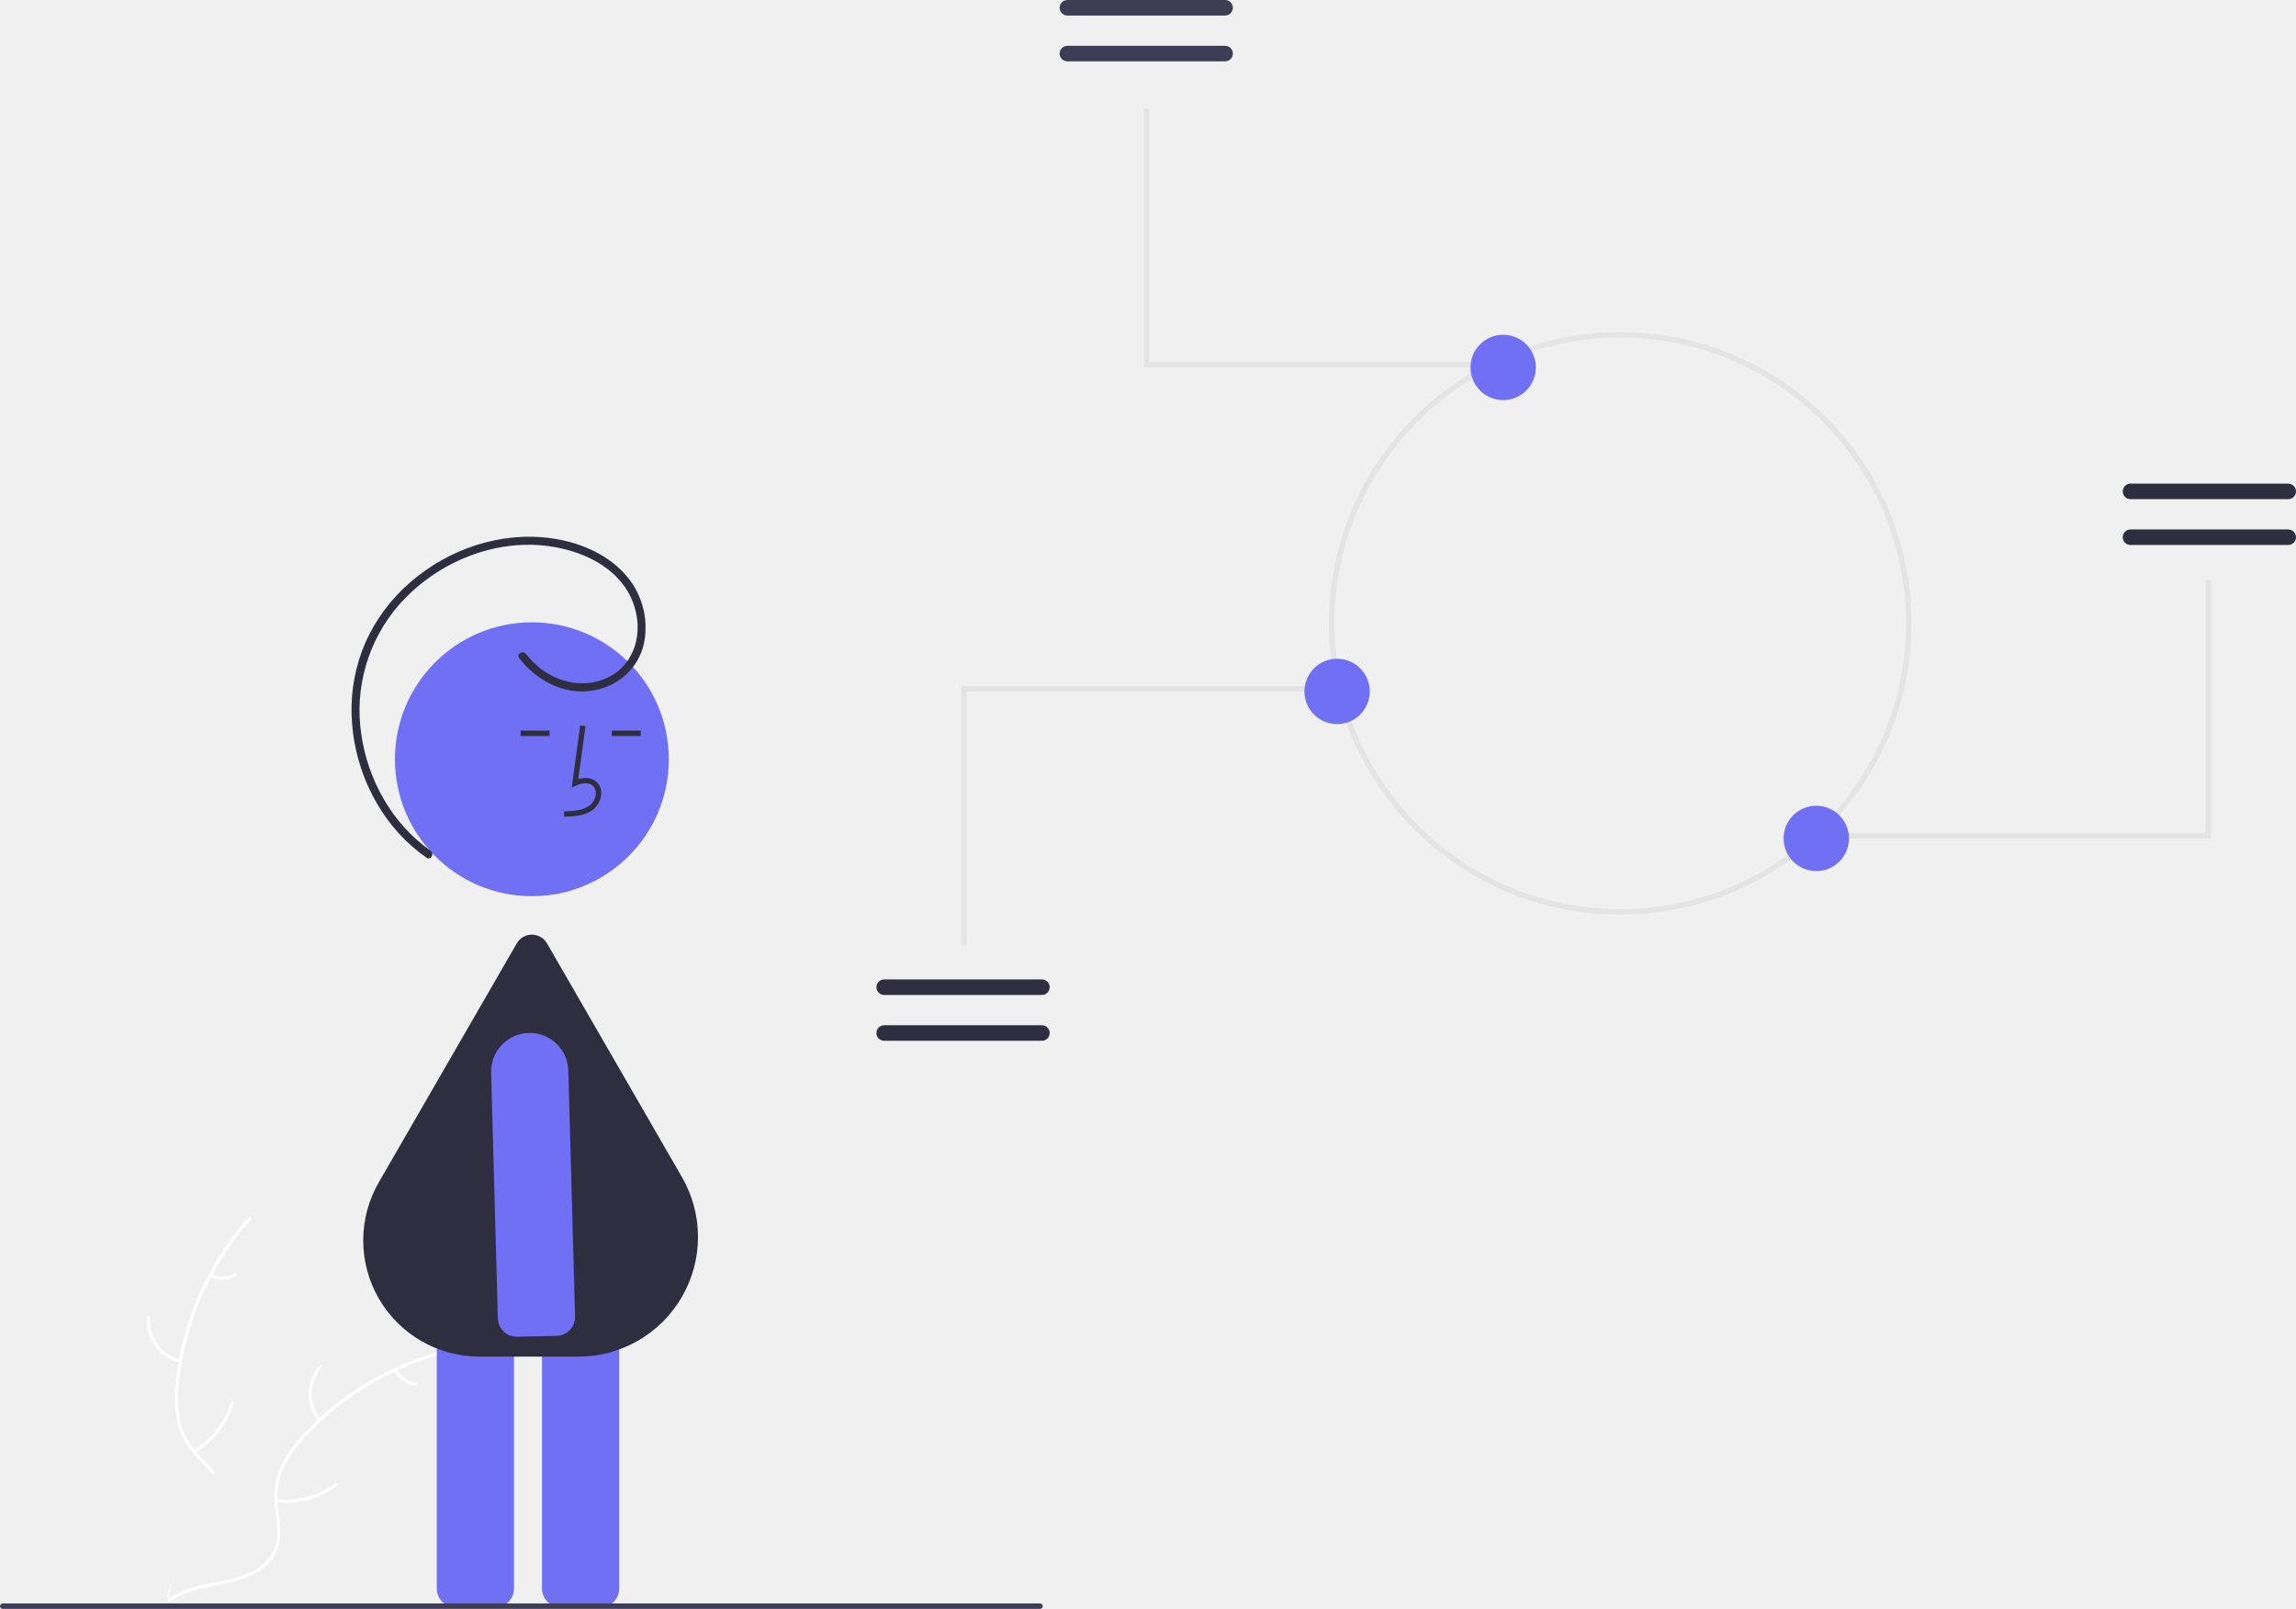
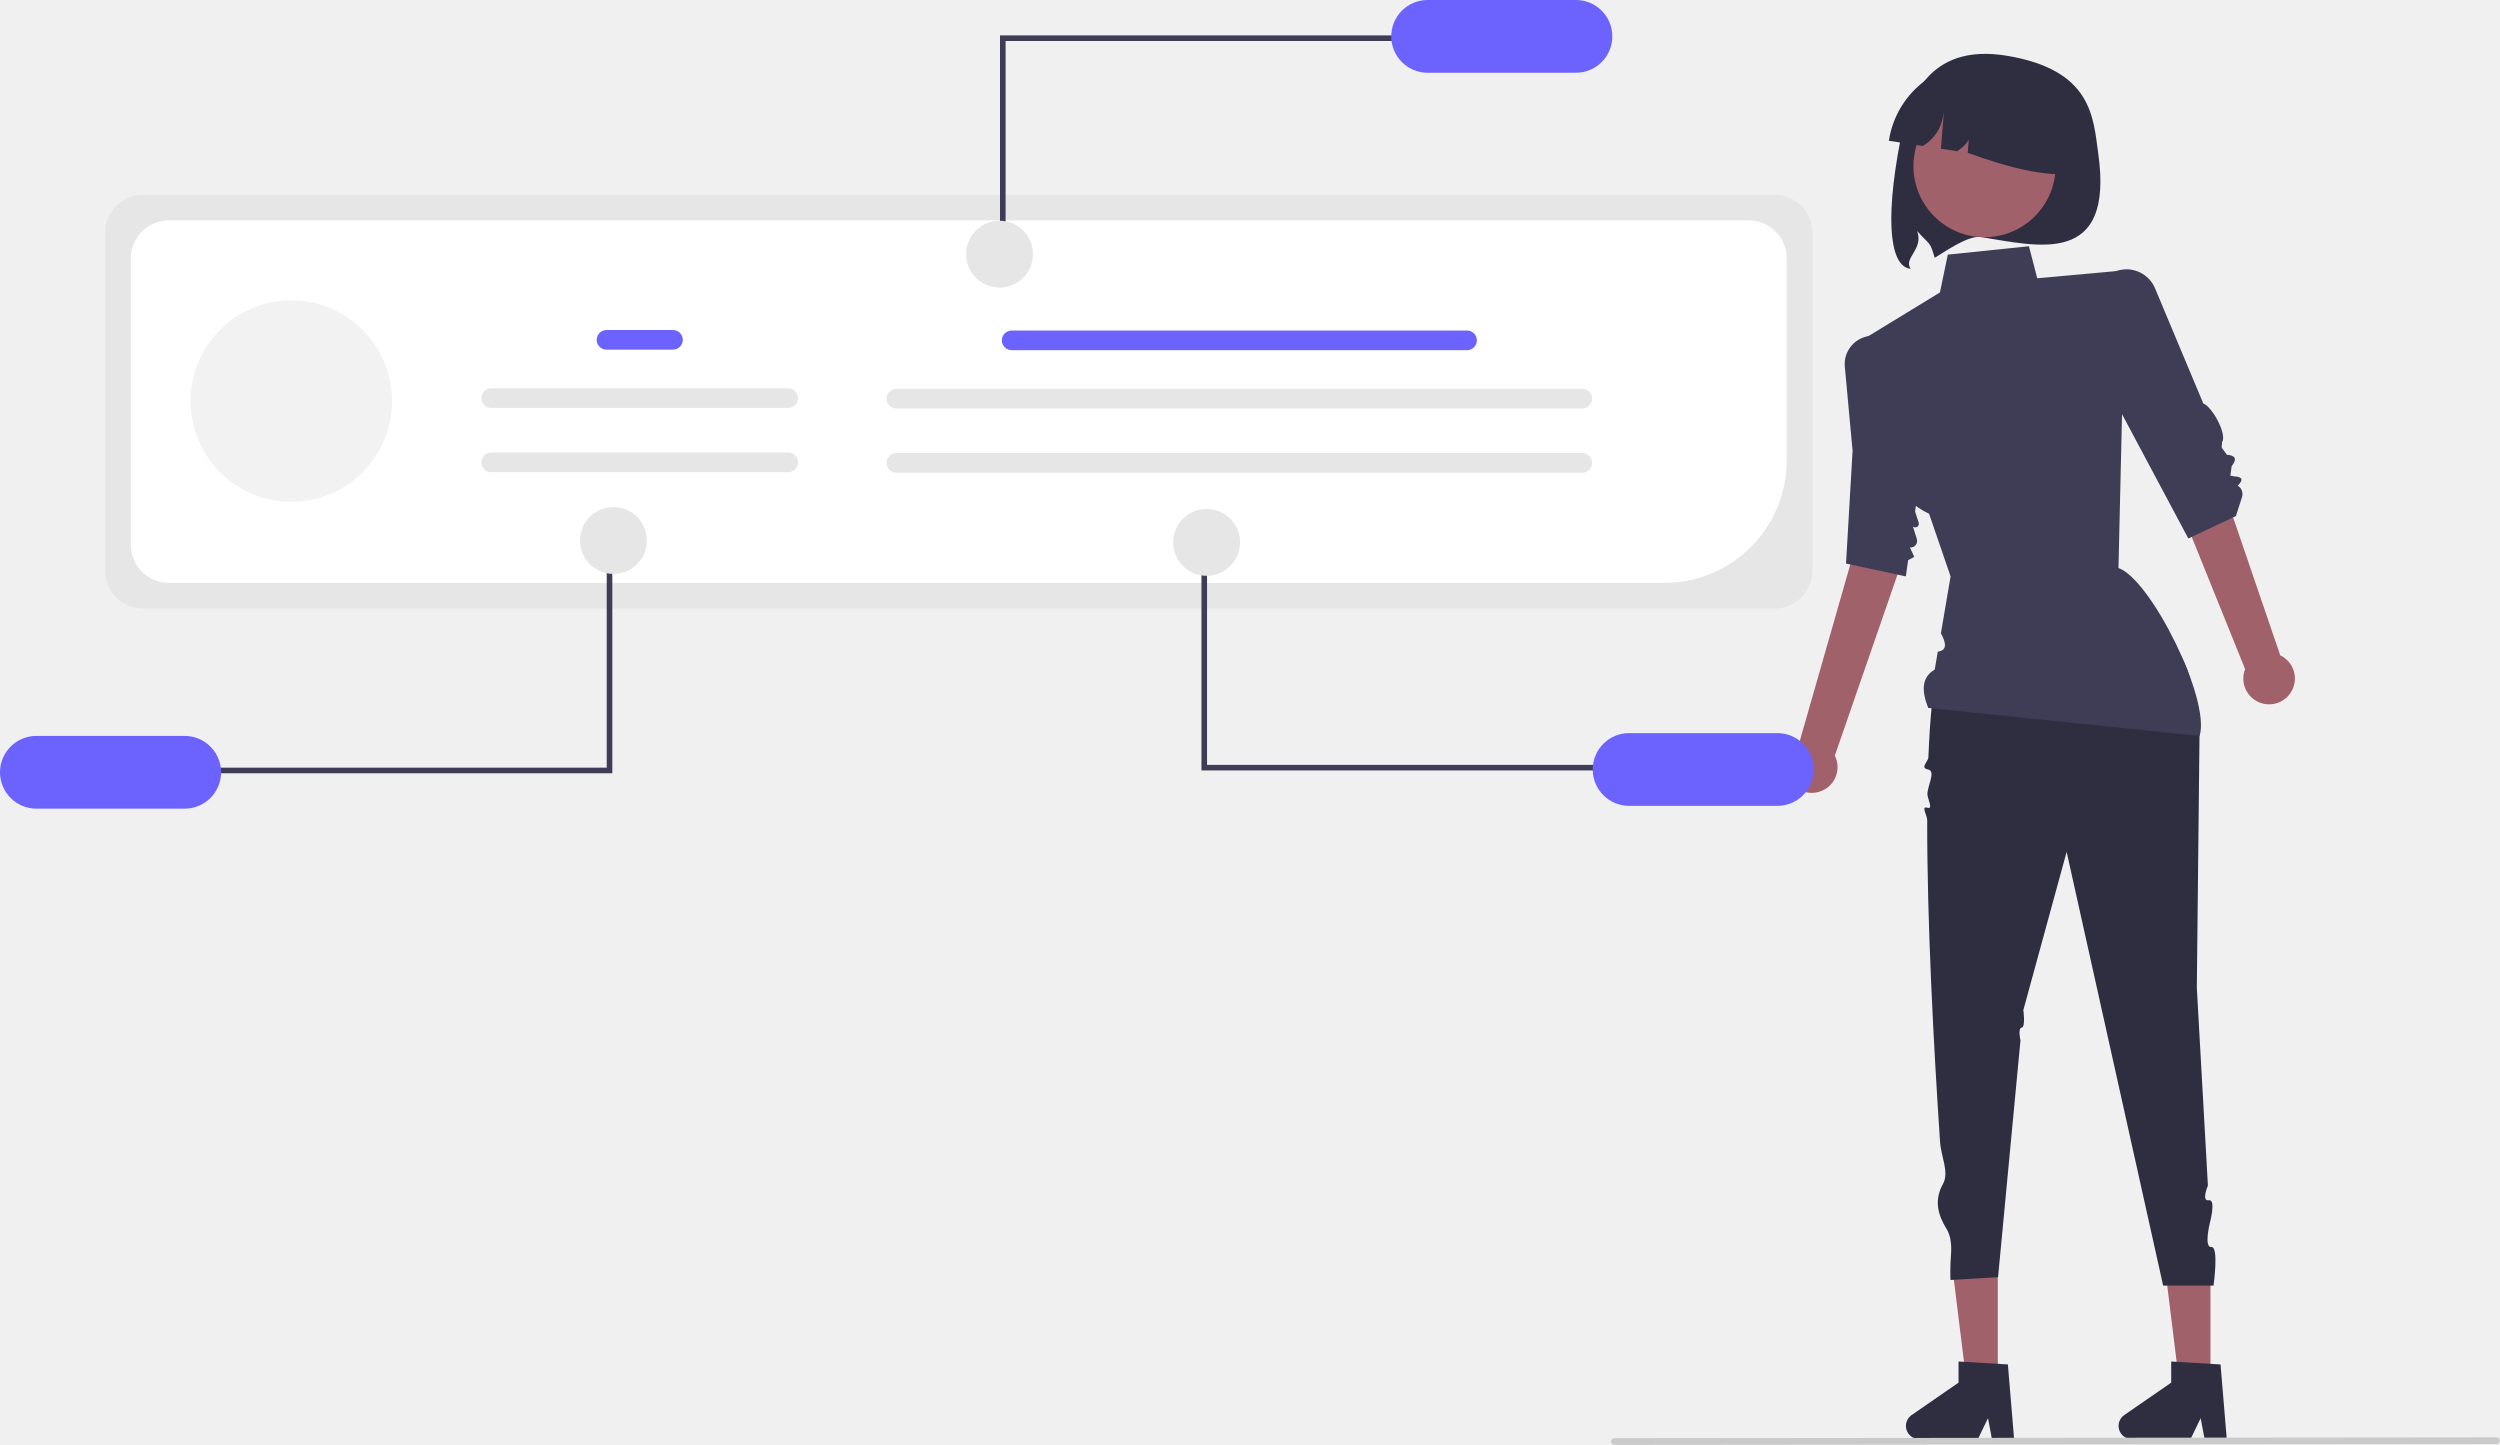
- <svg xmlns="http://www.w3.org/2000/svg" data-name="Layer 1" width="843.317" height="590.961" viewBox="0 0 843.317 590.961">
-   <path d="M224.842,663.775c3.318-26.678,19.851-52.964,45.294-61.646a123.863,123.863,0,0,0,.006,85.04c3.91,10.575,9.359,21.93,5.682,32.589-2.288,6.632-7.886,11.706-14.142,14.879-6.257,3.173-13.202,4.685-20.059,6.167l-1.35,1.116C229.387,717.339,221.524,690.454,224.842,663.775Z" transform="translate(-178.3415 -154.5197)" fill="#f0f0f0" />
-   <path d="M270.389,602.634a105.87,105.87,0,0,0-26.319,59.583,45.591,45.591,0,0,0,.519,14.275,26.149,26.149,0,0,0,6.503,12.128c2.931,3.221,6.303,6.175,8.4,10.052a16.011,16.011,0,0,1,.782,13.071c-1.852,5.311-5.501,9.64-9.218,13.749-4.126,4.563-8.484,9.236-10.238,15.285-.213.733-1.337.36-1.125-.371,3.052-10.524,13.268-16.502,18.14-25.981,2.273-4.423,3.228-9.558,1.096-14.227-1.864-4.083-5.338-7.133-8.334-10.368A27.903,27.903,0,0,1,243.794,678.21a42.148,42.148,0,0,1-1.066-14.203,102.713,102.713,0,0,1,7.502-31.213,107.747,107.747,0,0,1,19.374-31.048c.507-.567,1.287.325.784.889Z" transform="translate(-178.3415 -154.5197)" fill="#fff" />
-   <path d="M244.388,655.047a15.884,15.884,0,0,1-12.091-16.639c.06-.76,1.244-.702,1.184.059a14.708,14.708,0,0,0,11.279,15.455c.742.176.366,1.3-.371,1.125Z" transform="translate(-178.3415 -154.5197)" fill="#fff" />
-   <path d="M249.39,687.184a30.615,30.615,0,0,0,13.671-17.632c.215-.732,1.34-.36,1.125.371a31.844,31.844,0,0,1-14.264,18.319c-.657.39-1.186-.671-.533-1.058Z" transform="translate(-178.3415 -154.5197)" fill="#fff" />
-   <path d="M255.97,622.538a8.991,8.991,0,0,0,8.52-.433c.652-.398,1.18.663.533,1.058a10.075,10.075,0,0,1-9.425.499.612.612,0,0,1-.377-.748.595.595,0,0,1,.748-.377Z" transform="translate(-178.3415 -154.5197)" fill="#fff" />
-   <path d="M347.69,649.78c-.4.26-.8.52-1.2.79a118.407,118.407,0,0,0-15.14,11.82c-.37.33-.74.67-1.1,1.01a124.827,124.827,0,0,0-27.11,37.11,121.223,121.223,0,0,0-6.64,17.18c-2.45,8.13-4.46,17.14-9.31,23.79a20.796,20.796,0,0,1-1.62,2H241.739c-.1-.05-.2-.09-.3-.14l-1.75.08c.07-.31.15-.63.22-.94.04-.18.09-.36.13-.54.03-.12.06-.24.08-.35.01-.04.02-.08.03-.11.02-.11.05-.21.07-.31q.66-2.685,1.36-5.37c0-.01,0-.01.01-.02,3.59-13.63,8.35-27.08,15-39.38.2-.37.4-.75.62-1.12a115.674,115.674,0,0,1,10.39-15.76,102.264,102.264,0,0,1,6.81-7.79,85.037,85.037,0,0,1,21.28-15.94c15.72-8.3,33.92-11.48,50.72-6.41C346.839,649.51,347.26,649.64,347.69,649.78Z" transform="translate(-178.3415 -154.5197)" fill="#f0f0f0" />
-   <path d="M347.591,650.337a105.87,105.87,0,0,0-56.888,31.728,45.591,45.591,0,0,0-8.181,11.71,26.149,26.149,0,0,0-2.109,13.599c.401,4.336,1.314,8.725.655,13.084a16.011,16.011,0,0,1-7.245,10.907c-4.676,3.126-10.197,4.385-15.638,5.429-6.042,1.159-12.335,2.267-17.377,6.04-.611.457-1.285-.517-.675-.974,8.773-6.566,20.529-5.188,30.126-9.823,4.478-2.163,8.332-5.688,9.441-10.699.97-4.382.033-8.909-.412-13.296a27.902,27.902,0,0,1,1.567-13.374,42.148,42.148,0,0,1,7.7-11.981,102.712,102.712,0,0,1,24.782-20.406A107.747,107.747,0,0,1,347.5,649.155c.746-.148.832,1.035.091,1.182Z" transform="translate(-178.3415 -154.5197)" fill="#fff" />
-   <path d="M295.275,676.532a15.884,15.884,0,0,1,.364-20.565c.506-.57,1.416.189.91.76a14.708,14.708,0,0,0-.299,19.13c.486.587-.491,1.259-.974.675Z" transform="translate(-178.3415 -154.5197)" fill="#fff" />
-   <path d="M279.92,705.202a30.615,30.615,0,0,0,21.531-5.847c.613-.455,1.286.52.675.974a31.844,31.844,0,0,1-22.418,6.039c-.759-.084-.543-1.25.212-1.166Z" transform="translate(-178.3415 -154.5197)" fill="#fff" />
-   <path d="M324.095,657.547a8.991,8.991,0,0,0,7.064,4.785c.76.075.543,1.24-.212,1.166a10.075,10.075,0,0,1-7.826-5.276.612.612,0,0,1,.15-.824.595.595,0,0,1,.824.15Z" transform="translate(-178.3415 -154.5197)" fill="#fff" />
-   <polygon points="812.114 307.961 671.114 307.961 671.114 305.961 810.114 305.961 810.114 212.961 812.114 212.961 812.114 307.961" fill="#e4e4e4" />
-   <polygon points="355.114 346.961 353.114 346.961 353.114 251.961 494.114 251.961 494.114 253.961 355.114 253.961 355.114 346.961" fill="#e4e4e4" />
-   <polygon points="561.114 134.961 420.114 134.961 420.114 39.961 422.114 39.961 422.114 132.961 561.114 132.961 561.114 134.961" fill="#e4e4e4" />
-   <path id="a6516cba-8069-4f45-b641-c1f90dba684f-172" data-name="Path 680" d="M570.399,154.52a2.855,2.855,0,0,0,0,5.71h57.919a2.855,2.855,0,0,0,0-5.71Z" transform="translate(-178.3415 -154.5197)" fill="#3f3d56" />
-   <path id="a2f9acfe-22a3-4ed4-9cf2-7606b61419d8-173" data-name="Path 681" d="M570.399,171.342a2.855,2.855,0,0,0,0,5.71h57.919a2.855,2.855,0,0,0,0-5.71Z" transform="translate(-178.3415 -154.5197)" fill="#3f3d56" />
-   <path id="ec202844-6974-4039-9753-1a4628c4214d-174" data-name="Path 683" d="M1018.803,354.694a2.855,2.855,0,0,0,0-5.71H960.878a2.855,2.855,0,1,0,0,5.71Z" transform="translate(-178.3415 -154.5197)" fill="#2f2e41" />
-   <path id="e7621fd2-cc0e-4ef1-8ca7-425f7b24c113-175" data-name="Path 684" d="M1018.803,337.87a2.855,2.855,0,0,0,0-5.71H960.878a2.855,2.855,0,1,0,0,5.71Z" transform="translate(-178.3415 -154.5197)" fill="#2f2e41" />
-   <path d="M773.456,490.48a107,107,0,1,1,107-107A107.121,107.121,0,0,1,773.456,490.48Zm0-212a105,105,0,1,0,105,105A105.119,105.119,0,0,0,773.456,278.48Z" transform="translate(-178.3415 -154.5197)" fill="#e4e4e4" />
-   <circle cx="552.114" cy="134.961" r="12" fill="#7070f5" />
-   <circle cx="491.114" cy="253.961" r="12" fill="#7070f5" />
-   <circle cx="667.114" cy="307.961" r="12" fill="#7070f5" />
-   <path id="bc1eae62-5e4d-4f76-aab9-42af61f239ce-176" data-name="Path 683" d="M503.108,514.267a2.855,2.855,0,1,0,0,5.71h57.925a2.855,2.855,0,0,0,0-5.71Z" transform="translate(-178.3415 -154.5197)" fill="#2f2e41" />
-   <path id="ace38b77-7629-49a8-ba58-07c8d3bba8b5-177" data-name="Path 684" d="M503.108,531.09a2.855,2.855,0,1,0,0,5.71h57.925a2.855,2.855,0,0,0,0-5.71Z" transform="translate(-178.3415 -154.5197)" fill="#2f2e41" />
-   <path d="M360.233,744.912H345.678a6.911,6.911,0,0,1-6.903-6.903V616.701a6.911,6.911,0,0,1,6.903-6.903h14.555a6.911,6.911,0,0,1,6.903,6.903V738.01A6.911,6.911,0,0,1,360.233,744.912Z" transform="translate(-178.3415 -154.5197)" fill="#7070f5" />
-   <path d="M398.882,744.912H384.327a6.911,6.911,0,0,1-6.903-6.903V616.701a6.911,6.911,0,0,1,6.903-6.903h14.555a6.911,6.911,0,0,1,6.903,6.903V738.01A6.911,6.911,0,0,1,398.882,744.912Z" transform="translate(-178.3415 -154.5197)" fill="#7070f5" />
-   <circle cx="195.359" cy="278.881" r="50.293" fill="#7070f5" />
-   <path d="M390.772,652.815h-36.181a42.677,42.677,0,0,1-37.039-64.154l50.598-87.638a6.41,6.41,0,0,1,11.102,0l49.579,85.873A43.946,43.946,0,0,1,390.772,652.815Z" transform="translate(-178.3415 -154.5197)" fill="#2f2e41" />
-   <path d="M385.571,454.513c3.26-.091,7.317-.204,10.443-2.487a8.02,8.02,0,0,0,3.156-5.989,5.395,5.395,0,0,0-1.835-4.431c-1.633-1.38-4.017-1.703-6.586-.948l2.662-19.452-1.954-.268-3.129,22.868,1.632-.749c1.892-.868,4.489-1.309,6.102.054a3.466,3.466,0,0,1,1.137,2.855,6.062,6.062,0,0,1-2.348,4.465c-2.432,1.777-5.667,2.006-9.335,2.109Z" transform="translate(-178.3415 -154.5197)" fill="#2f2e41" />
-   <rect x="224.733" y="268.364" width="10.622" height="1.972" fill="#2f2e41" />
-   <rect x="191.205" y="268.364" width="10.622" height="1.972" fill="#2f2e41" />
-   <path d="M361.871,641.566a6.844,6.844,0,0,1-.661-2.811l-2.479-90.337a14.18,14.18,0,0,1,28.354-.616l2.479,90.337a6.91,6.91,0,0,1-6.751,7.051l-14.551.316a6.919,6.919,0,0,1-6.39-3.94Z" transform="translate(-178.3415 -154.5197)" fill="#7070f5" />
-   <path d="M369.034,396.224c6.11,7.991,15.811,13.352,26.063,12.082,9.763-1.209,17.817-8.013,19.838-17.756a29.258,29.258,0,0,0-7.689-25.827c-6.91-7.268-16.8-11.178-26.589-12.518-18.544-2.54-37.589,3.992-51.609,16.175a63.221,63.221,0,0,0-16.461,22.065A61.853,61.853,0,0,0,307.484,417.146c.539,18.12,8.476,36.206,22.171,48.223a62.5,62.5,0,0,0,5.333,4.177c1.562,1.096,3.042-1.468,1.493-2.554-14.025-9.839-22.971-25.847-25.426-42.668a59.093,59.093,0,0,1,13.858-47.669c11.325-12.877,27.93-21.246,45.128-21.996,17.306-.755,38.932,6.971,42.17,26.235,1.451,8.634-1.776,17.71-9.688,22.033-8.471,4.628-18.859,2.724-26.139-3.254a30.026,30.026,0,0,1-4.795-4.941c-1.141-1.492-3.712-.02-2.554,1.493Z" transform="translate(-178.3415 -154.5197)" fill="#2f2e41" />
-   <path d="M560.342,745.48h-381a1,1,0,1,1,0-2h381a1,1,0,0,1,0,2Z" transform="translate(-178.3415 -154.5197)" fill="#3f3d56" />
+ <svg xmlns="http://www.w3.org/2000/svg" data-name="Layer 1" width="893.458" height="516.372" viewBox="0 0 893.458 516.372">
+   <path d="M902.803,246.369c5.76,40.743-21.78,33.068-41.865,29.918-4.786-.752-13.556,5.683-16.581,7.402-1.698-6.034-1.798-4.521-6.277-9.565,2.415,6.638-5.014,9.595-2.308,13.475-6.723-.478-9.697-14.792-3.664-46.004,2.655-13.734,9.577-34.783,37.918-30.132C900.731,216.506,900.999,233.612,902.803,246.369Z" transform="translate(-152.9292 -191.556)" fill="#2f2e41" />
+   <circle cx="709.232" cy="59.375" r="25.401" fill="#a0616a" />
+   <path d="M827.973,241.867v0l12.167,1.859c5.366-3.361,7.41-8.348,7.665-14.21l-1.224,15.194,5.816.889c3.796-2.532,5.492-5.275,4.471-8.289l-.714,8.863c15.501,5.585,30.527,9.704,43.212,6.604l0,0a32.944,32.944,0,0,0-27.589-37.542l-6.263-.957A32.944,32.944,0,0,0,827.973,241.867Z" transform="translate(-152.9292 -191.556)" fill="#2f2e41" />
+   <path d="M787.051,409.058H204.116a13.625,13.625,0,0,1-13.609-13.609V274.726a13.625,13.625,0,0,1,13.609-13.609H787.051a13.625,13.625,0,0,1,13.609,13.609V395.449A13.625,13.625,0,0,1,787.051,409.058Z" transform="translate(-152.9292 -191.556)" fill="#e6e6e6" />
+   <path d="M747.707,399.878H213.297a13.625,13.625,0,0,1-13.609-13.609V283.913a13.625,13.625,0,0,1,13.609-13.609H777.872a13.625,13.625,0,0,1,13.609,13.609v72.192A43.823,43.823,0,0,1,747.707,399.878Z" transform="translate(-152.9292 -191.556)" fill="#fff" />
+   <path d="M677.229,316.707H514.476a3.51,3.51,0,1,1,0-7.02H677.229a3.51,3.51,0,0,1,0,7.02Z" transform="translate(-152.9292 -191.556)" fill="#6c63ff" />
+   <path d="M718.423,337.54H473.282a3.51,3.51,0,1,1,0-7.02H718.423a3.51,3.51,0,0,1,0,7.02Z" transform="translate(-152.9292 -191.556)" fill="#e6e6e6" />
+   <path d="M718.423,360.495H473.282a3.51,3.51,0,1,1,0-7.02H718.423a3.51,3.51,0,0,1,0,7.02Z" transform="translate(-152.9292 -191.556)" fill="#e6e6e6" />
+   <polygon points="359.383 89.694 357.383 89.694 357.383 12.651 502.04 12.651 502.04 14.651 359.383 14.651 359.383 89.694" fill="#3f3d56" />
+   <path d="M716.142,191.556h-53a13,13,0,0,0,0,26h53a13,13,0,0,0,0-26Z" transform="translate(-152.9292 -191.556)" fill="#6c63ff" />
+   <circle cx="357.223" cy="90.834" r="11.946" fill="#e6e6e6" />
+   <polygon points="789.981 495.189 778.943 495.189 773.69 452.616 789.981 452.616 789.981 495.189" fill="#a0616a" />
+   <path d="M948.736,705.87h-7.916l-1.413-7.473-3.619,7.473H914.795a4.719,4.719,0,0,1-2.682-8.603l16.765-11.579V678.133l17.634,1.053Z" transform="translate(-152.9292 -191.556)" fill="#2f2e41" />
+   <polygon points="713.981 495.189 702.943 495.189 697.69 452.616 713.981 452.616 713.981 495.189" fill="#a0616a" />
+   <path d="M872.736,705.87h-7.916l-1.413-7.473-3.619,7.473H838.795a4.719,4.719,0,0,1-2.682-8.603l16.765-11.579V678.133l17.634,1.053Z" transform="translate(-152.9292 -191.556)" fill="#2f2e41" />
+   <path d="M971.398,439.355a9.157,9.157,0,0,0-3.547-13.586l-26.908-78.753-16.032,8.415,30.385,75.259a9.207,9.207,0,0,0,16.102,8.665Z" transform="translate(-152.9292 -191.556)" fill="#a0616a" />
+   <path d="M803.102,474.512a9.157,9.157,0,0,0,5.56-12.894L835.885,382.973l-17.816-3.226-22.334,78.028a9.207,9.207,0,0,0,7.366,16.737Z" transform="translate(-152.9292 -191.556)" fill="#a0616a" />
+   <path d="M846.036,427.556s70.993-18.125,68-12l0,0S935.955,408.772,939,454l-.964,90.556,3.961,70.696s-2.415,5.755.294,5.251.445,7.94.445,7.94-2.281,8.987.492,8.772S944,651,944,651H926L891.511,496.002,876.036,552.556s.852,6.061-.592,6.252-.431,4.548-.431,4.548l-.542,5.725L867,648l-17,1s-.134-1.732,0-6c.099-3.171,1.075-8.237-1.497-12.412-2.857-4.638-4.515-10.003-1.188-15.913,2.303-4.09-.689-9.724-1.045-15.048-2.246-33.59-4.662-78.417-4.592-115.053.003-1.462-2.282-5.117.02-4.346s.031-3.297.055-4.915c.044-3,3.141-8.231.194-8.772s.093-2.876.148-4.279C842.675,447.447,843.903,435.248,846.036,427.556Z" transform="translate(-152.9292 -191.556)" fill="#2f2e41" />
+   <path d="M878.036,279.556l-29,3-2.81,13.521-27.525,16.812,9.525,25.755s-7.737,26.08,14.131,36.54l7.679,22.372-2.705,15.894-.751,4.412c1.919,3.562,2.256,6.181-1.121,6.584l-1.089,6.401c-4.841,2.802-4.676,7.782-2.334,13.71l97,10c3.99-13.029-17.543-56.049-29-60l1.492-64.272L914,288l-33,3Z" transform="translate(-152.9292 -191.556)" fill="#3f3d56" />
+   <path d="M906.45,289.898l0,0a11.038,11.038,0,0,1,16.646,4.681l17.257,41.184c3.262,1.18,8.626,11.22,6.683,13.793.041,2.72-.902.744,1.733,4.518,3.001.213,3.784,1.476,1.713,4.089l-.446,3.393,1.222.23c3.271.117,3.44,1.336,1.399,3.339h0a3.503,3.503,0,0,1,1.53,4.074L952,376l-17,8-27.964-52.444L902.521,302.561A11.038,11.038,0,0,1,906.45,289.898Z" transform="translate(-152.9292 -191.556)" fill="#3f3d56" />
+   <path d="M828.948,314.021l0,0a10.129,10.129,0,0,0-16.714,8.591c1.346,14.55,2.778,30.032,2.778,30.032l-2.346,40.321,21.37,4.591.825-5.782,2.175-1.218-1.524-3.345h0a2.341,2.341,0,0,0,2.461-3.033l-1.395-4.432h0a1.305,1.305,0,0,0,2.062-1.422l-1.298-3.933,5.671-39.748L830.773,316.101A10.129,10.129,0,0,0,828.948,314.021Z" transform="translate(-152.9292 -191.556)" fill="#3f3d56" />
+   <polygon points="431.383 198.306 429.383 198.306 429.383 275.349 574.04 275.349 574.04 273.349 431.383 273.349 431.383 198.306" fill="#3f3d56" />
+   <path d="M801.142,466.556a13.012,13.012,0,0,0-13-13h-53a13,13,0,0,0,0,26h53A13.012,13.012,0,0,0,801.142,466.556Z" transform="translate(-152.9292 -191.556)" fill="#6c63ff" />
+   <circle cx="431.223" cy="193.834" r="11.946" fill="#e6e6e6" />
+   <polygon points="216.83 199.306 218.83 199.306 218.83 276.349 74.173 276.349 74.173 274.349 216.83 274.349 216.83 199.306" fill="#3f3d56" />
+   <path d="M165.929,480.556h53a13,13,0,1,0,0-26h-53a13,13,0,0,0,0,26Z" transform="translate(-152.9292 -191.556)" fill="#6c63ff" />
+   <circle cx="219.223" cy="193.166" r="11.946" fill="#e6e6e6" />
+   <path d="M1011.893,706.903H978.707l-.143-.259c-.424-.77-.834-1.585-1.217-2.423-3.418-7.318-4.863-15.688-6.138-23.073l-.96-5.566a3.437,3.437,0,0,1,5.41-3.362q7.565,5.505,15.136,10.999c1.911,1.391,4.094,3,6.184,4.739.202-.979.413-1.962.624-2.931a3.439,3.439,0,0,1,6.281-1.086l3.883,6.238c2.832,4.556,5.332,9.045,4.822,13.887a.756.756,0,0,1-.013.176,10.947,10.947,0,0,1-.563,2.331Z" transform="translate(-152.9292 -191.556)" fill="#f0f0f0" />
+   <path d="M1045.202,707.621l-315.358.307a1.191,1.191,0,0,1,0-2.381l315.358-.307a1.191,1.191,0,0,1,0,2.381Z" transform="translate(-152.9292 -191.556)" fill="#cacaca" />
+   <circle cx="104.106" cy="143.346" r="36" fill="#f2f2f2" />
+   <path d="M393.436,316.518H369.683a3.51,3.51,0,1,1,0-7.02h23.753a3.51,3.51,0,0,1,0,7.02Z" transform="translate(-152.9292 -191.556)" fill="#6c63ff" />
+   <path d="M434.63,337.351H328.489a3.51,3.51,0,1,1,0-7.02H434.63a3.51,3.51,0,0,1,0,7.02Z" transform="translate(-152.9292 -191.556)" fill="#e6e6e6" />
+   <path d="M434.63,360.306H328.489a3.51,3.51,0,1,1,0-7.02H434.63a3.51,3.51,0,0,1,0,7.02Z" transform="translate(-152.9292 -191.556)" fill="#e6e6e6" />
</svg>
